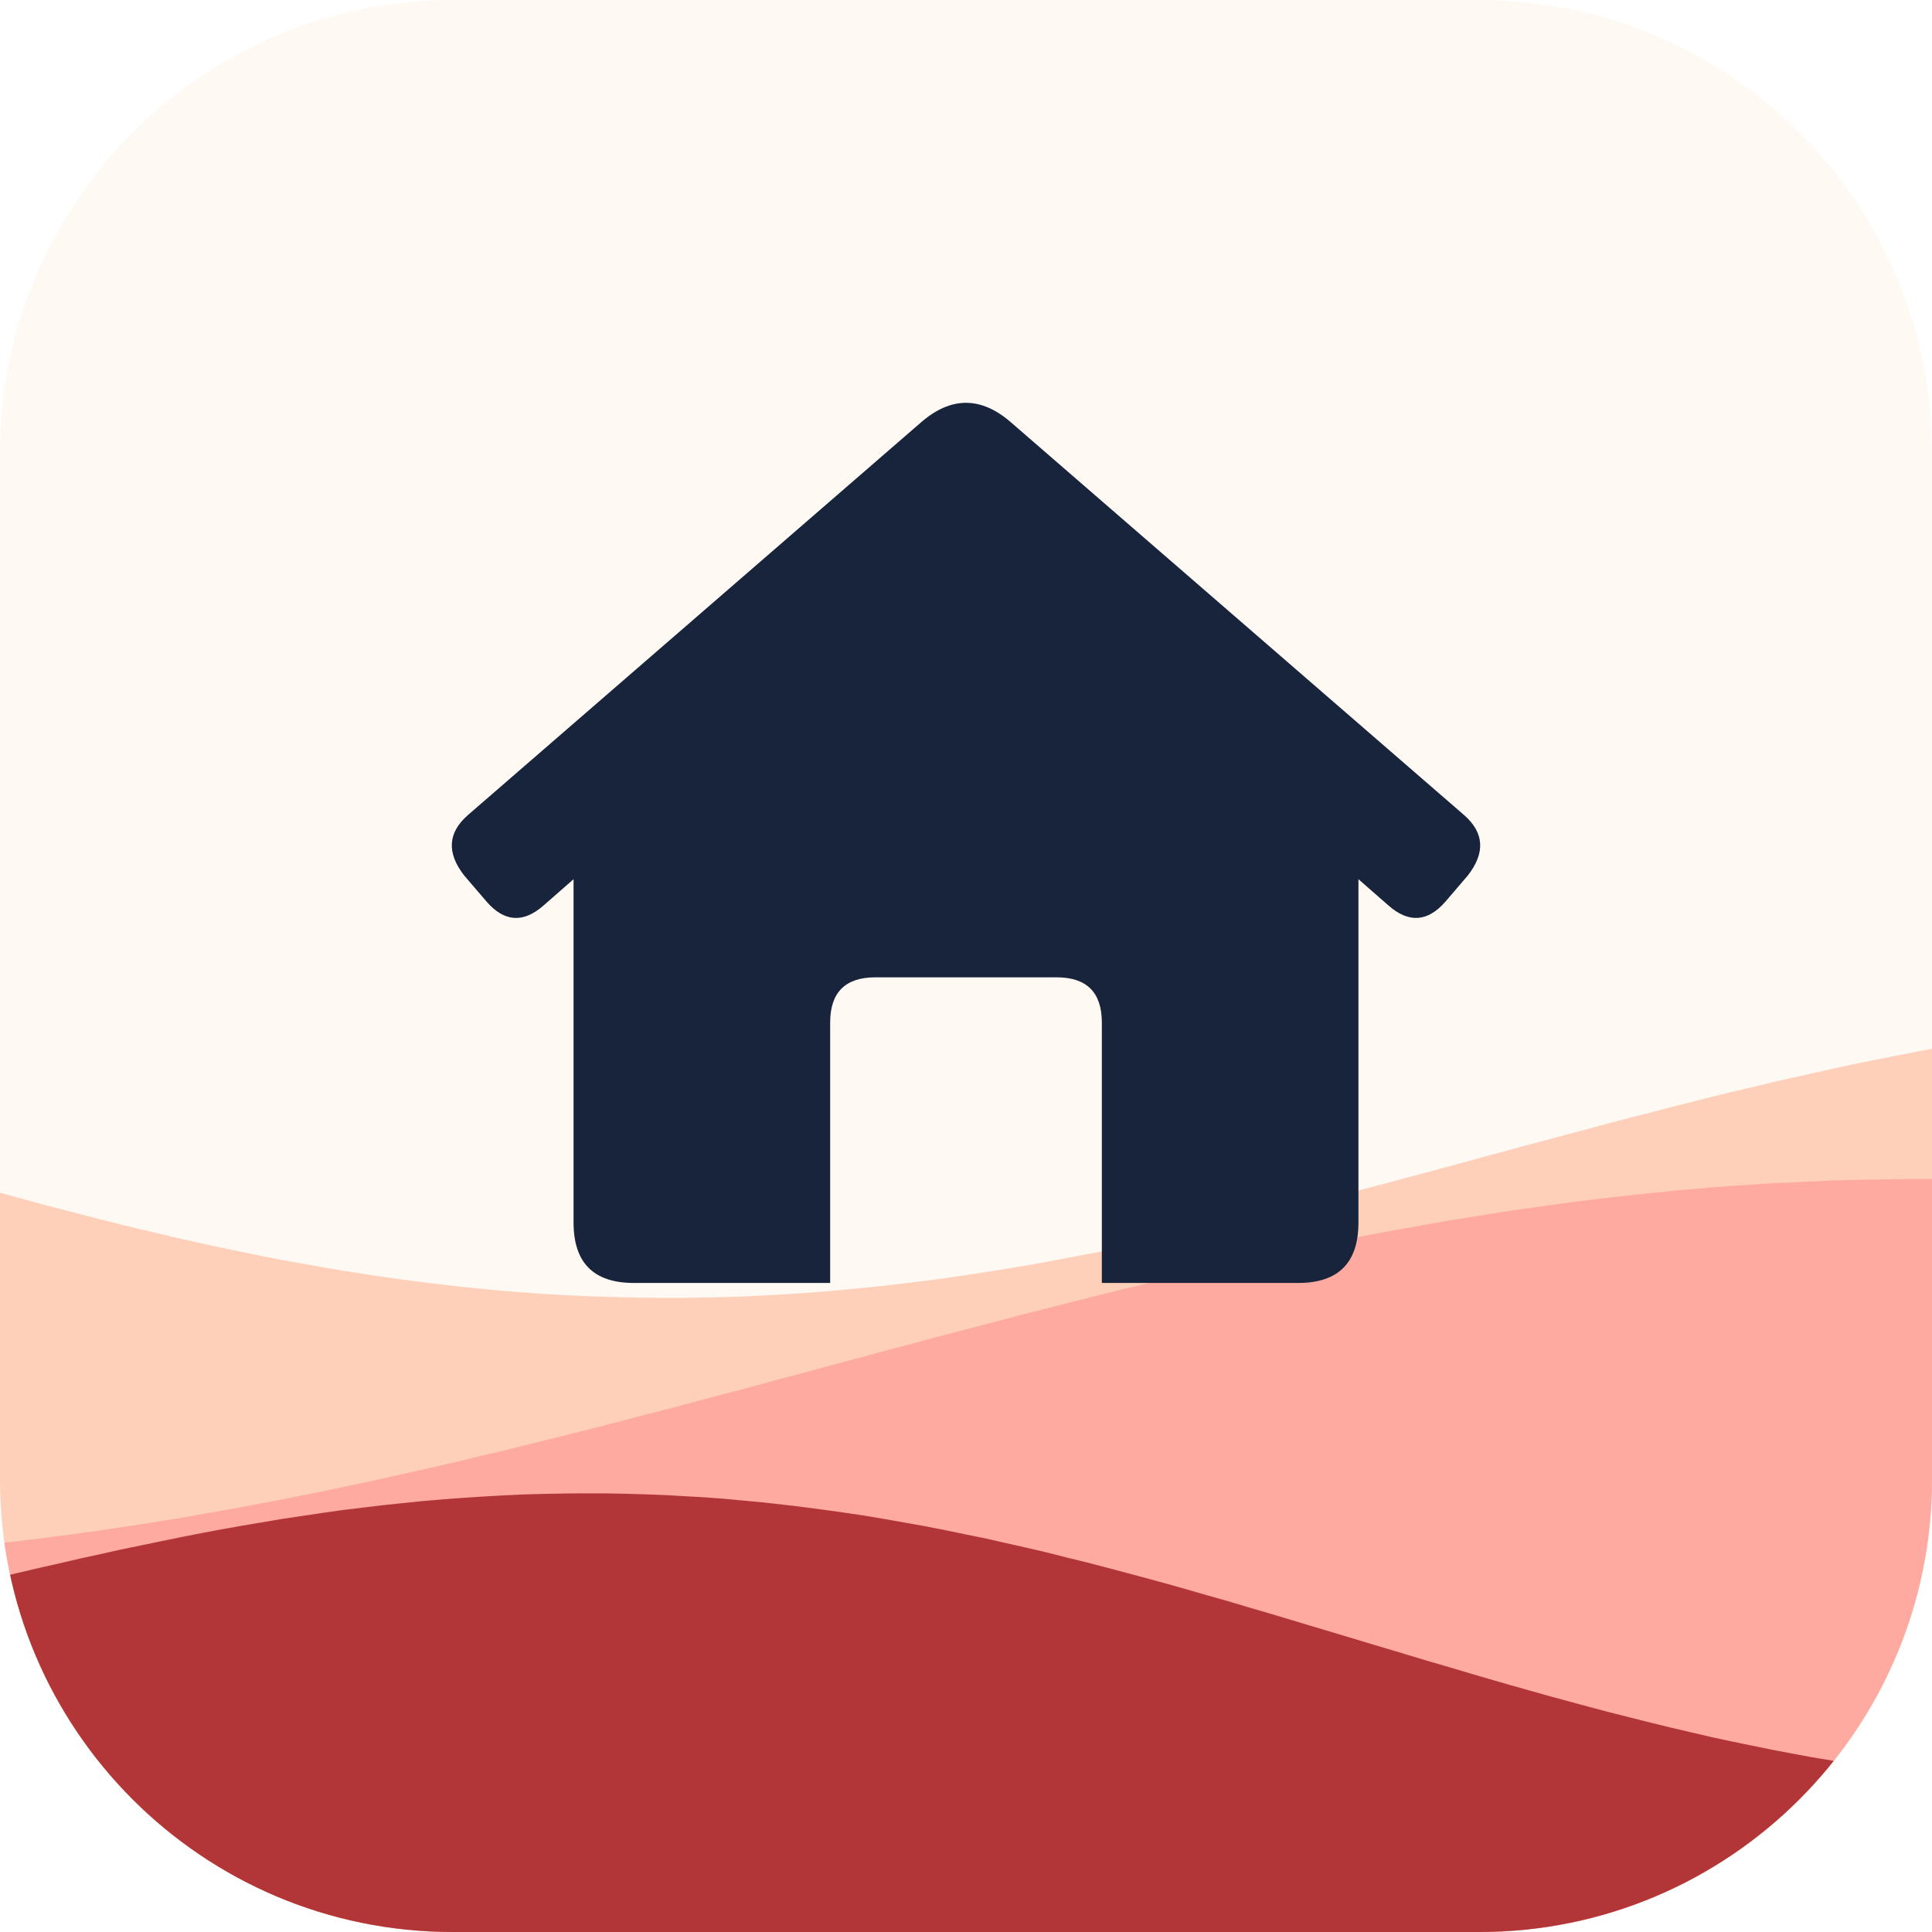
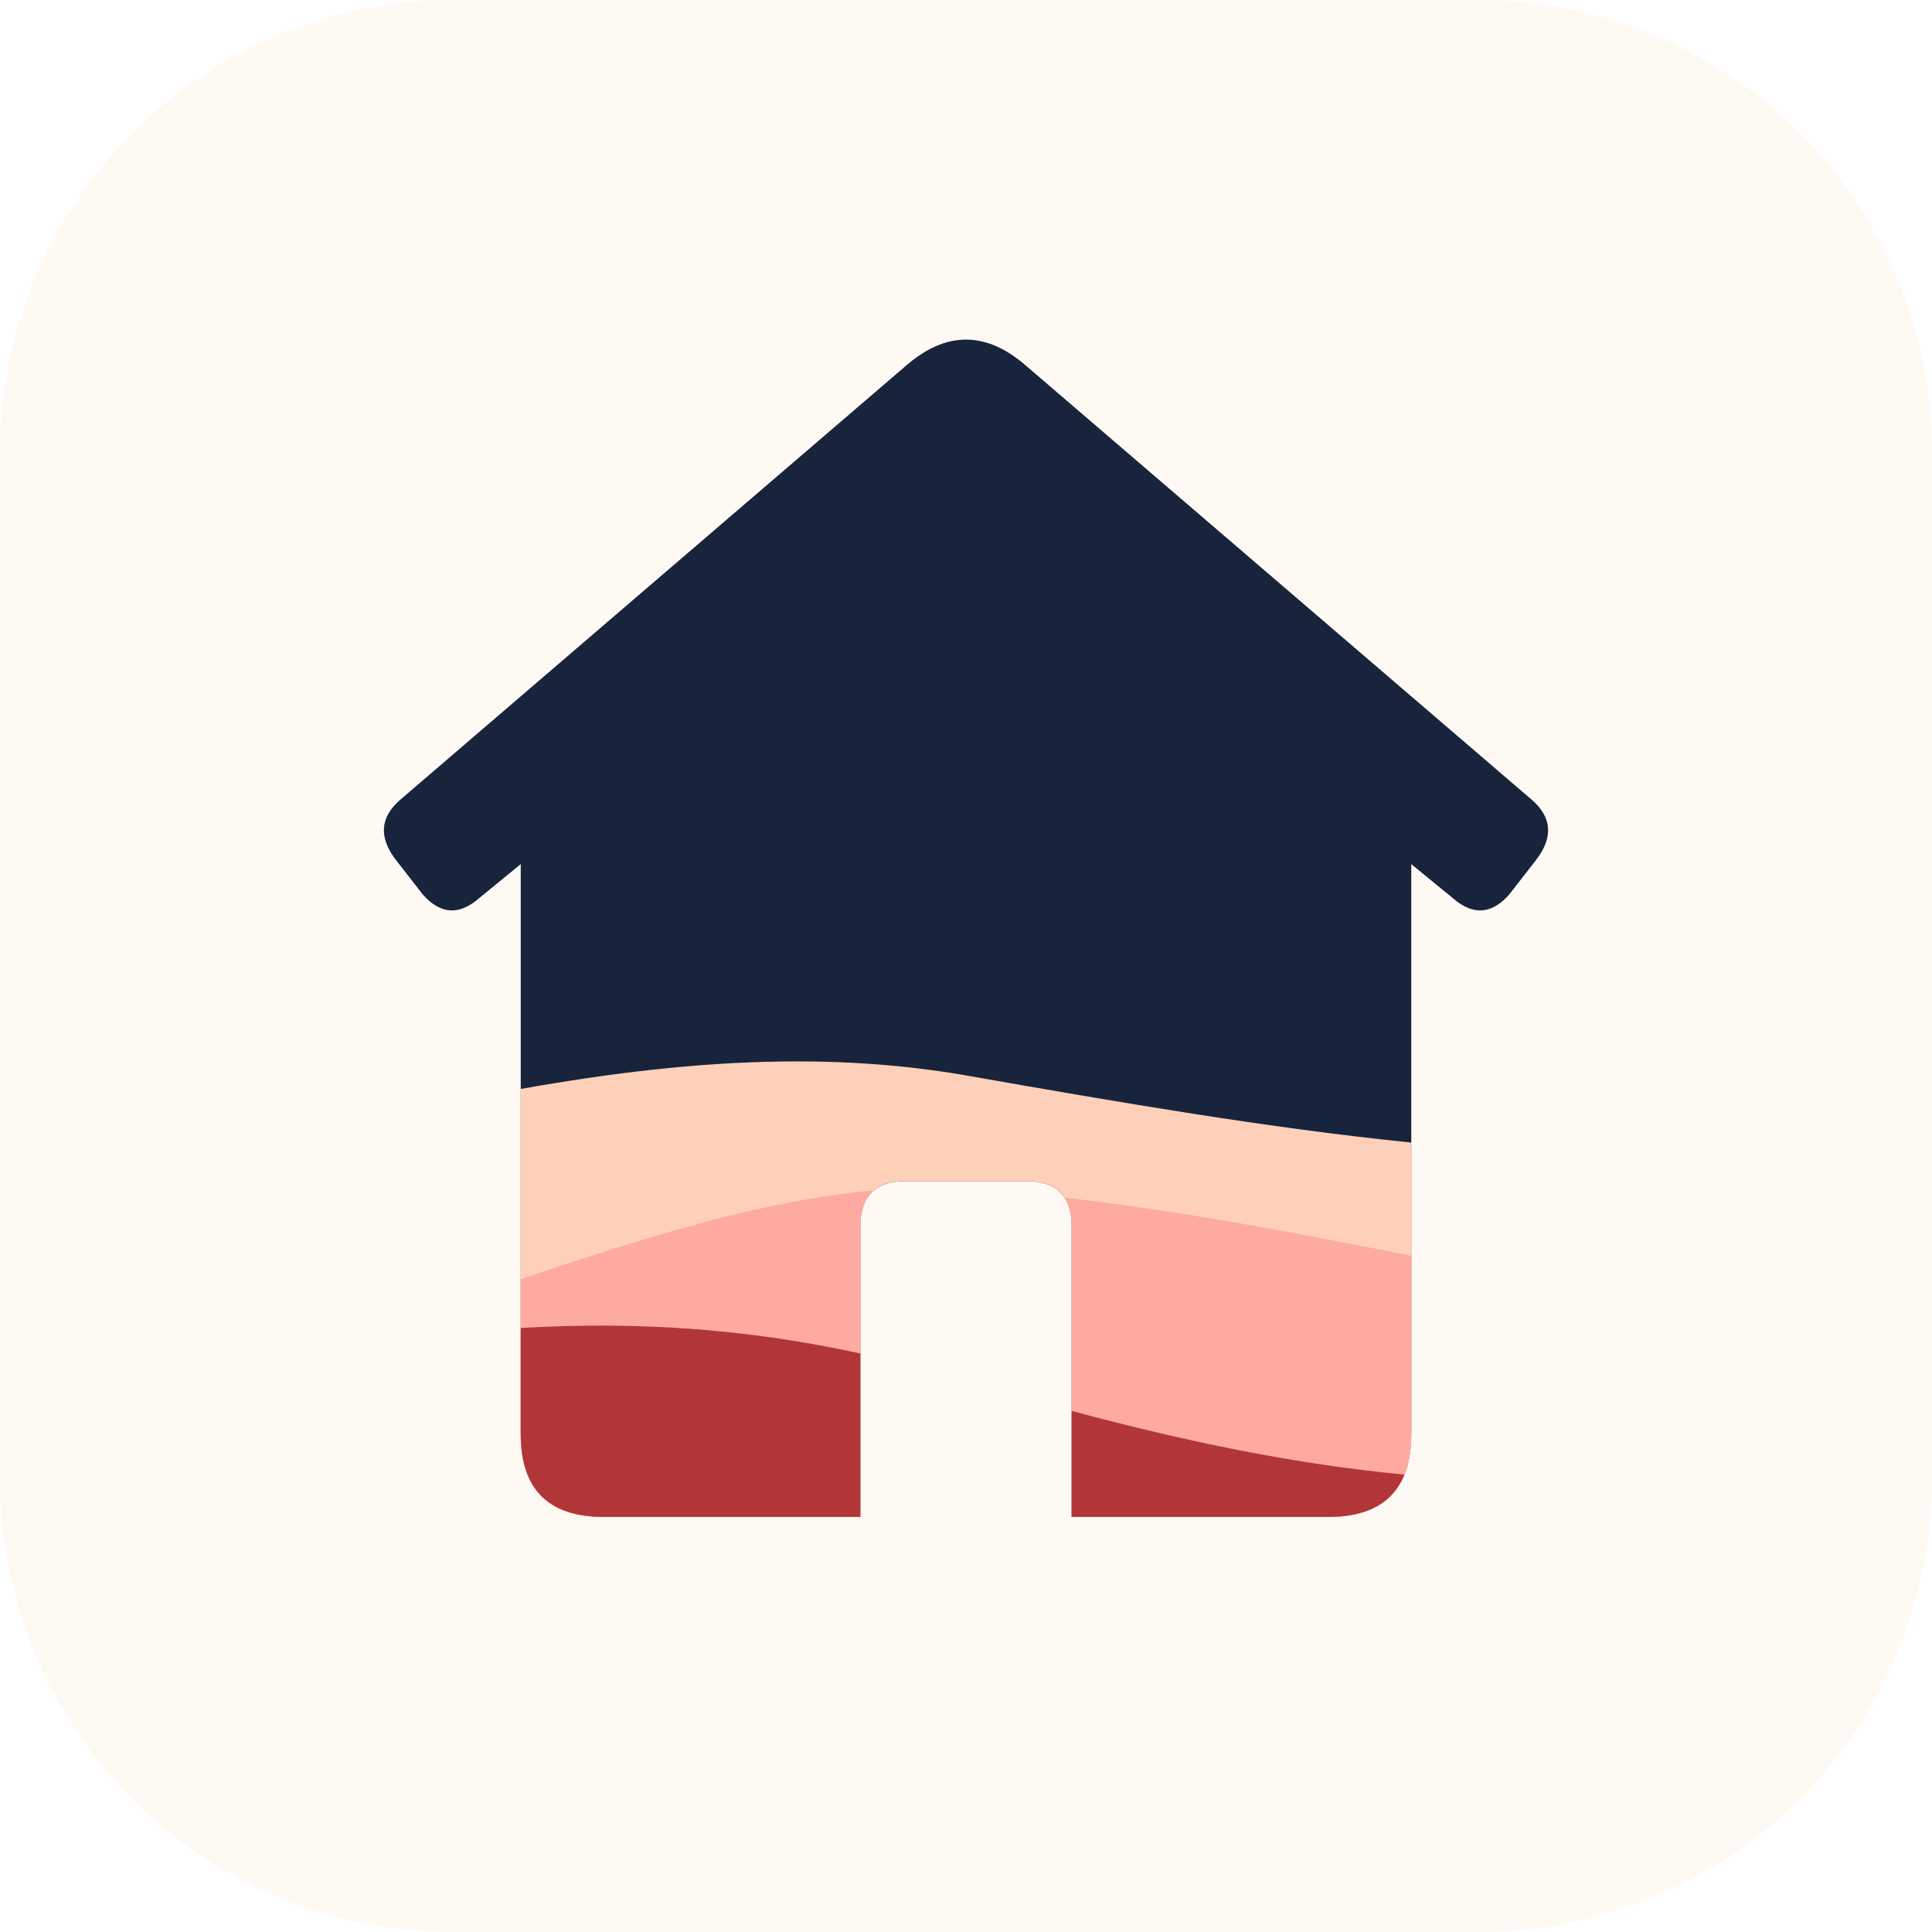
<svg xmlns="http://www.w3.org/2000/svg" width="1024" height="1024" viewBox="0 0 1024 1024">
-   <defs>
-     <clipPath id="icon">
-       <rect width="1024" height="1024" rx="240" />
-     </clipPath>
-   </defs>
-   <g clip-path="url(#icon)">
-     <rect width="1024" height="1024" fill="#fff9f4" />
-     <path d="M -32 632.2 L 0.0 632.2 L 10.7 635.1 L 21.3 638.0 L 32.0 640.8 L 42.7 643.6 L 53.3 646.3 L 64.0 649.0 L 74.7 651.6 L 85.3 654.1 L 96.0 656.6 L 106.7 659.0 L 117.3 661.3 L 128.0 663.5 L 138.7 665.7 L 149.3 667.8 L 160.0 669.7 L 170.7 671.6 L 181.3 673.4 L 192.0 675.1 L 202.7 676.7 L 213.3 678.2 L 224.0 679.6 L 234.7 680.9 L 245.3 682.1 L 256.0 683.2 L 266.7 684.2 L 277.3 685.0 L 288.0 685.8 L 298.7 686.4 L 309.3 686.9 L 320.0 687.3 L 330.7 687.6 L 341.3 687.8 L 352.0 687.9 L 362.7 687.9 L 373.3 687.7 L 384.0 687.5 L 394.7 687.1 L 405.3 686.6 L 416.0 686.0 L 426.7 685.3 L 437.3 684.5 L 448.0 683.5 L 458.7 682.5 L 469.3 681.4 L 480.0 680.1 L 490.7 678.8 L 501.3 677.4 L 512.0 675.8 L 522.7 674.2 L 533.3 672.5 L 544.0 670.7 L 554.7 668.8 L 565.3 666.8 L 576.0 664.8 L 586.7 662.7 L 597.3 660.5 L 608.0 658.2 L 618.7 655.9 L 629.3 653.5 L 640.0 651.0 L 650.7 648.5 L 661.3 645.9 L 672.0 643.3 L 682.7 640.6 L 693.3 637.9 L 704.0 635.2 L 714.7 632.4 L 725.3 629.6 L 736.0 626.8 L 746.7 623.9 L 757.3 621.1 L 768.0 618.2 L 778.7 615.3 L 789.3 612.4 L 800.0 609.5 L 810.7 606.6 L 821.3 603.8 L 832.0 600.9 L 842.7 598.1 L 853.3 595.2 L 864.0 592.4 L 874.7 589.7 L 885.3 586.9 L 896.0 584.2 L 906.7 581.5 L 917.3 578.9 L 928.0 576.4 L 938.7 573.8 L 949.3 571.4 L 960.0 569.0 L 970.7 566.6 L 981.3 564.3 L 992.0 562.1 L 1002.7 560.0 L 1013.3 557.9 L 1024.0 555.9 L 1056 555.9 L 1056 1056 L -32 1056 Z" fill="#ffd0b9" />
-     <path d="M -32 817.9 L 0.0 817.9 L 10.7 816.7 L 21.3 815.4 L 32.0 814.0 L 42.7 812.6 L 53.3 811.1 L 64.0 809.5 L 74.7 807.9 L 85.3 806.2 L 96.0 804.5 L 106.7 802.6 L 117.3 800.7 L 128.0 798.8 L 138.7 796.8 L 149.3 794.8 L 160.0 792.6 L 170.7 790.5 L 181.3 788.3 L 192.0 786.0 L 202.7 783.7 L 213.3 781.3 L 224.0 778.9 L 234.7 776.5 L 245.3 774.0 L 256.0 771.4 L 266.7 768.9 L 277.3 766.3 L 288.0 763.6 L 298.7 761.0 L 309.3 758.3 L 320.0 755.6 L 330.7 752.8 L 341.3 750.0 L 352.0 747.3 L 362.7 744.5 L 373.3 741.6 L 384.0 738.8 L 394.7 736.0 L 405.3 733.1 L 416.0 730.2 L 426.7 727.4 L 437.3 724.5 L 448.0 721.6 L 458.7 718.8 L 469.3 715.9 L 480.0 713.1 L 490.7 710.2 L 501.3 707.4 L 512.0 704.6 L 522.7 701.8 L 533.3 699.0 L 544.0 696.2 L 554.7 693.5 L 565.3 690.8 L 576.0 688.1 L 586.7 685.4 L 597.3 682.8 L 608.0 680.2 L 618.7 677.7 L 629.3 675.2 L 640.0 672.7 L 650.7 670.3 L 661.3 667.9 L 672.0 665.6 L 682.7 663.3 L 693.3 661.0 L 704.0 658.8 L 714.7 656.7 L 725.3 654.6 L 736.0 652.6 L 746.7 650.7 L 757.3 648.8 L 768.0 646.9 L 778.7 645.2 L 789.3 643.5 L 800.0 641.8 L 810.7 640.3 L 821.3 638.8 L 832.0 637.3 L 842.7 636.0 L 853.3 634.7 L 864.0 633.5 L 874.7 632.4 L 885.3 631.3 L 896.0 630.3 L 906.7 629.4 L 917.3 628.6 L 928.0 627.9 L 938.7 627.2 L 949.3 626.7 L 960.0 626.2 L 970.7 625.7 L 981.3 625.4 L 992.0 625.2 L 1002.7 625.0 L 1013.3 624.9 L 1024.0 624.9 L 1056 624.9 L 1056 1056 L -32 1056 Z" fill="#ffaaa0" />
-     <path d="M -32 835.9 L 0.0 835.9 L 10.7 833.4 L 21.3 830.9 L 32.0 828.5 L 42.7 826.0 L 53.3 823.7 L 64.0 821.3 L 74.7 819.1 L 85.3 816.9 L 96.0 814.7 L 106.7 812.6 L 117.3 810.6 L 128.0 808.7 L 138.7 806.9 L 149.3 805.1 L 160.0 803.5 L 170.7 801.9 L 181.3 800.4 L 192.0 799.1 L 202.7 797.8 L 213.3 796.7 L 224.0 795.6 L 234.7 794.7 L 245.3 793.9 L 256.0 793.2 L 266.7 792.6 L 277.3 792.1 L 288.0 791.8 L 298.7 791.6 L 309.3 791.5 L 320.0 791.5 L 330.7 791.7 L 341.3 792.0 L 352.0 792.4 L 362.7 793.0 L 373.3 793.6 L 384.0 794.4 L 394.7 795.4 L 405.3 796.4 L 416.0 797.6 L 426.7 798.9 L 437.3 800.3 L 448.0 801.8 L 458.7 803.4 L 469.3 805.2 L 480.0 807.1 L 490.7 809.0 L 501.3 811.1 L 512.0 813.3 L 522.7 815.5 L 533.3 817.9 L 544.0 820.3 L 554.7 822.8 L 565.3 825.5 L 576.0 828.1 L 586.7 830.9 L 597.3 833.7 L 608.0 836.6 L 618.7 839.5 L 629.3 842.5 L 640.0 845.6 L 650.7 848.6 L 661.3 851.8 L 672.0 854.9 L 682.7 858.1 L 693.3 861.3 L 704.0 864.5 L 714.7 867.7 L 725.3 870.9 L 736.0 874.1 L 746.7 877.3 L 757.3 880.5 L 768.0 883.6 L 778.7 886.8 L 789.3 889.9 L 800.0 893.0 L 810.7 896.0 L 821.3 899.0 L 832.0 901.9 L 842.7 904.8 L 853.3 907.6 L 864.0 910.3 L 874.7 913.0 L 885.3 915.6 L 896.0 918.1 L 906.7 920.6 L 917.3 922.9 L 928.0 925.1 L 938.7 927.3 L 949.3 929.3 L 960.0 931.3 L 970.7 933.1 L 981.3 934.8 L 992.0 936.4 L 1002.7 937.9 L 1013.3 939.3 L 1024.0 940.5 L 1056 940.5 L 1056 1056 L -32 1056 Z" fill="#b23638" />
-     <path d="M 248 432 L 488 224 Q 512 203 536 224 L 776 432 Q 792 446 778 464 L 766 478 Q 752 494 736 480 L 720 466 L 720 648 Q 720 680 688 680 L 584 680 L 584 542 Q 584 518 560 518 L 464 518 Q 440 518 440 542 L 440 680 L 336 680 Q 304 680 304 648 L 304 466 L 288 480 Q 272 494 258 478 L 246 464 Q 232 446 248 432 Z" fill="#17243c" />
-   </g>
+   <rect width="1024" height="1024" rx="240" fill="#fff9f4" />
+   <path d="M 212 424 L 480 194 Q 512 166 544 194 L 812 424 Q 828 438 814 456 L 800 474 Q 786 490 770 476 L 748 458 L 748 760 Q 748 804 704 804 L 568 804 L 568 650 Q 568 626 544 626 L 480 626 Q 456 626 456 650 L 456 804 L 320 804 Q 276 804 276 760 L 276 458 L 254 476 Q 238 490 224 474 L 210 456 Q 196 438 212 424 Z" fill="#17243c" />
+   <path d="M 414.379 562.617 C 368.872 563.202 322.759 568.843 276 577.174 L 276 760 C 276 789.333 290.667 804 320 804 L 456 804 L 456 650 C 456 634 464 626 480 626 L 544 626 C 560 626 568 634 568 650 L 568 804 L 704 804 C 733.333 804 748 789.333 748 760 L 748 605.592 C 671.12 597.722 594.239 584.436 512 570 C 479.75 564.375 447.218 562.195 414.379 562.617 z" fill="#ffd0b9" />
+   <path d="M 463.422 630.895 C 403.841 636.209 340.863 656.1 276 678.004 L 276 760 C 276 789.333 290.667 804 320 804 L 456 804 L 456 650 C 456 641.158 458.535 634.85 463.422 630.895 z M 564.154 634.77 C 566.681 638.601 568 643.641 568 650 L 568 804 L 704 804 C 733.333 804 748 789.333 748 760 L 748 665.549 C 687.606 653.683 627.147 641.883 564.154 634.77 z" fill="#ffaaa0" />
+   <path d="M 309.008 702.656 C 298.207 702.799 287.197 703.22 276 703.863 L 276 760 C 276 789.333 290.667 804 320 804 L 456 804 L 456 717.377 C 408.609 707.033 360.892 701.972 309.008 702.656 z M 568 747.816 L 568 804 L 704 804 C 724.925 804 738.344 796.495 744.342 781.568 C 686.427 776.071 628.774 764.103 568 747.816 z" fill="#b23638" />
</svg>
